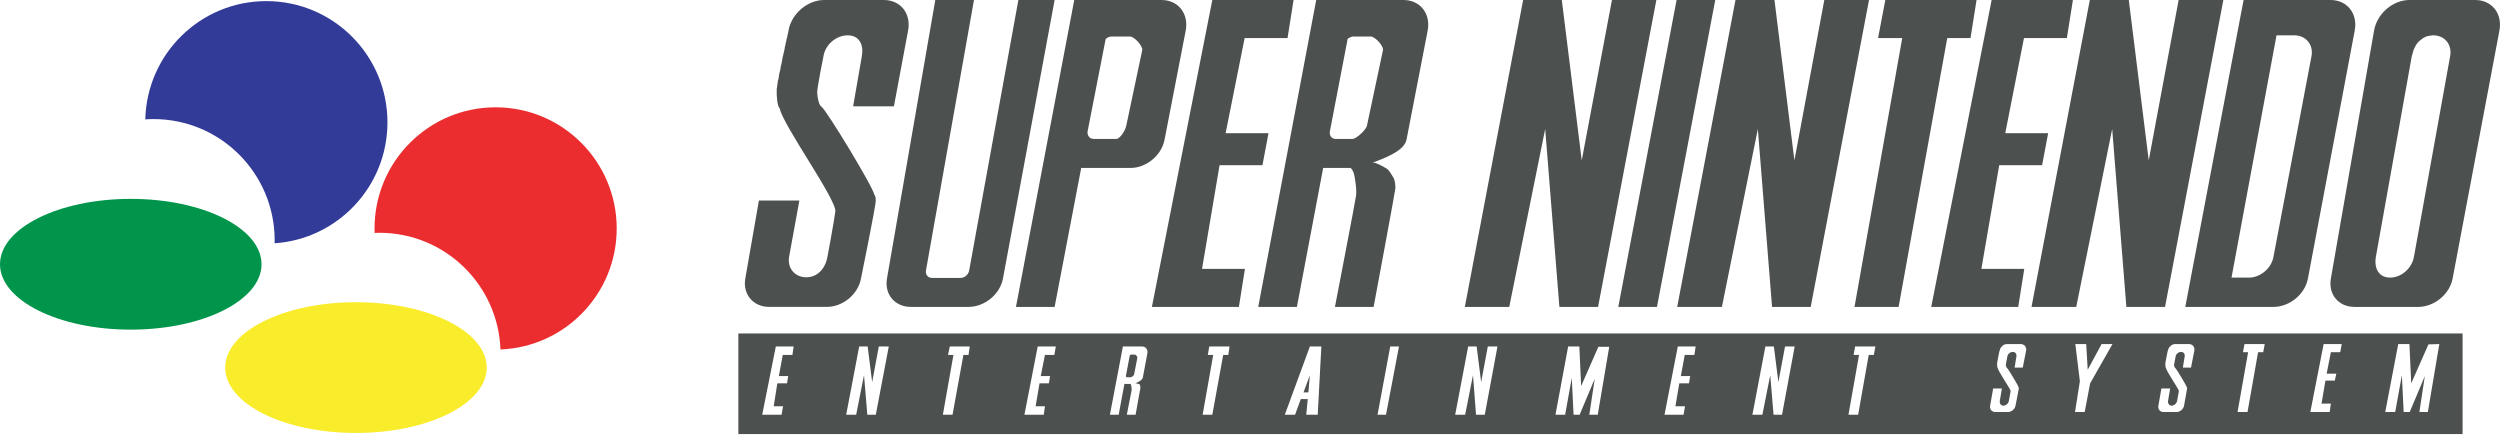
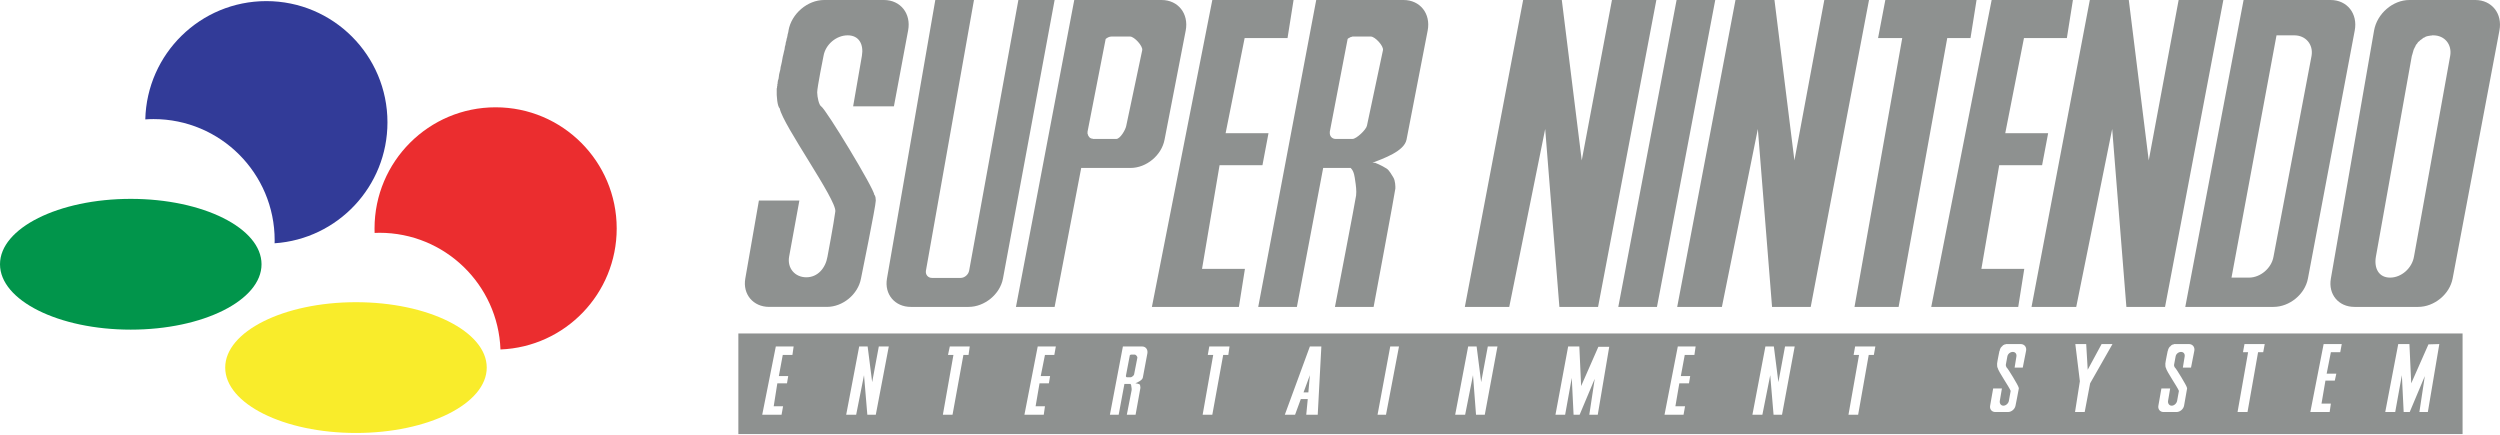
<svg xmlns="http://www.w3.org/2000/svg" version="1.1" id="Ebene_1" x="0px" y="0px" width="566.929px" height="98.437px" viewBox="0 0 566.929 98.437" enable-background="new 0 0 566.929 98.437" xml:space="preserve">
-   <g>
-     <g>
+   <defs id="defs14" />
+   <g id="g9">
+     <g id="g6">
      <path id="path2842" fill="#01954B" d="M59.308,59.926c0.002,8.188-13.273,14.827-29.652,14.827    C13.279,74.755,0.001,68.117,0,59.928c0-0.001,0-0.001,0-0.002c-0.001-8.189,13.274-14.828,29.652-14.829    c16.377,0,29.655,6.639,29.656,14.826C59.308,59.925,59.308,59.925,59.308,59.926z" />
      <path id="path3624" fill="#F9EC2B" d="M110.379,83.357c0.002,8.188-13.273,14.828-29.651,14.828    c-16.377,0-29.655-6.637-29.657-14.825c0-0.002,0-0.002,0-0.003c-0.002-8.188,13.273-14.828,29.651-14.829    c16.379,0,29.655,6.637,29.657,14.826C110.379,83.356,110.379,83.356,110.379,83.357z" />
      <path id="path3644" fill="#323B98" d="M60.398,0.252c-14.947,0-27.095,11.946-27.449,26.822c0.621-0.043,1.239-0.069,1.871-0.069    c15.169,0,27.466,12.309,27.466,27.492c0,0.227-0.011,0.446-0.017,0.671c14.3-0.96,25.595-12.867,25.595-27.424    C87.864,12.561,75.567,0.252,60.398,0.252L60.398,0.252z" />
      <path id="path3897" fill="#EB2D2F" d="M112.393,24.334c-15.165,0-27.458,12.301-27.458,27.474c0,0.338,0.005,0.68,0.017,1.013    c0.367-0.014,0.728-0.032,1.098-0.032c14.824,0,26.905,11.759,27.441,26.46c14.659-0.572,26.359-12.631,26.359-27.44    C139.851,36.635,127.558,24.334,112.393,24.334L112.393,24.334z" />
    </g>
-     <path id="polyline2177" fill="#4C504E" d="M186.893,0c-3.758,0-7.412,3.09-8.083,6.918v0.069v0.068v0.069l-0.068,0.068V7.33v0.068   l-0.069,0.137v0.138l-0.069,0.137v0.206l-0.068,0.137v0.206l-0.069,0.205l-0.069,0.206L178.33,9.18l-0.137,0.479l-0.067,0.479   l-0.138,0.479l-0.069,0.547l-0.138,0.548l-0.136,0.616l-0.138,0.548l-0.205,1.165l-0.138,0.617l-0.137,0.547l-0.067,0.548   l-0.138,0.547l-0.136,0.548l-0.069,0.548l-0.069,0.479l-0.138,0.411l-0.069,0.479v0.206l-0.067,0.137v0.206v0.137l-0.068,0.206   v0.137v0.137l-0.069,0.137v0.069v0.068c-0.07,1.675,0.163,3.96,0.685,4.385c0.665,3.688,12.958,20.758,12.604,23.358   c-0.332,2.606-1.781,10.276-1.781,10.276c-0.446,2.585-2.21,4.657-4.794,4.657c-2.586,0-4.351-2.065-3.905-4.657l2.329-12.741   h-9.179l-3.083,17.674c-0.628,3.588,1.801,6.438,5.411,6.438h13.085c3.624,0,7.076-2.85,7.739-6.438c0,0,3.372-16.508,3.356-17.674   c-0.013-1.174-0.341-1.302-0.341-1.302c0-1.342-10.939-19.4-12.056-20.072c-0.481-0.281-0.877-2.069-0.892-3.15   c-0.021-1.074,1.439-8.289,1.439-8.289c0.444-2.585,2.894-4.658,5.48-4.658c2.585,0,3.664,2.073,3.219,4.658l-1.986,11.439h9.247   l3.22-17.194C206.663,3.09,204.213,0,200.455,0H186.893z M212.1,0l-10.959,63.16c-0.628,3.588,1.802,6.438,5.412,6.438h13.084   c3.624,0,7.138-2.85,7.809-6.438L239.158,0h-8.219l-11.167,61.377c-0.163,0.892-1.028,1.645-1.917,1.645h-6.509   c-0.911,0-1.519-0.747-1.371-1.645L220.869,0H212.1z M243.611,0L230.39,69.597h8.768l6.029-31.51h11.166   c3.632,0,7.074-2.871,7.739-6.438l4.795-24.73C269.611,3.083,267.167,0,263.41,0h-11.03H243.611z M274.917,0l-13.699,69.597h19.727   l1.37-8.631h-9.727l3.974-23.496h9.726l1.37-7.261h-9.725l4.315-21.578h9.728L293.344,0H274.917z M298.481,0L285.33,69.597h8.768   l5.96-31.51h6.235c0.818,0.763,0.915,2.171,1.024,2.877c0.164,1.025,0.334,2.333,0.208,3.357   c-0.114,1.017-4.797,25.276-4.797,25.276h8.769c0,0,4.933-26.428,4.933-26.852c0.014-0.431,0-1.785-0.478-2.534   c-0.322-0.48-0.873-1.583-1.509-1.986c-1.223-0.785-2.603-1.303-2.603-1.303h-0.62c2.512-0.989,7.24-2.618,7.744-5.274l4.794-24.73   C324.486,3.083,322.037,0,318.279,0H298.481z M345.405,0l-13.222,69.597h10.071l8.15-40.346l3.221,40.346h8.769L375.614,0h-10.069   l-6.851,36.375L354.173,0H345.405z M380.203,0l-13.22,69.597h8.769L388.97,0H380.203z M393.559,0L380.34,69.597h10.139   l8.151-40.346l3.22,40.346h8.769L423.84,0h-10.139l-6.781,36.375L402.398,0H393.559z M427.538,0l-1.646,8.632h5.481l-10.824,60.965   h10.003l11.028-60.965h5.274L448.225,0H427.538z M451.649,0l-13.698,69.597h19.726l1.371-8.631h-9.726l4.042-23.496h9.725   l1.371-7.261h-9.726l4.245-21.578h9.728L470.077,0H451.649z M473.913,0l-13.22,69.597h10.137l8.153-40.346l3.219,40.346h8.768   L504.193,0h-10.139l-6.782,36.375L482.749,0H473.913z M508.782,0l-13.223,69.597h20.003c3.633,0,7.137-2.85,7.81-6.438   l10.616-56.241C534.709,3.083,532.268,0,528.51,0H508.782z M546.388,0c-3.76,0-7.344,3.09-8.015,6.918l-9.798,56.241   c-0.635,3.588,1.74,6.438,5.347,6.438h14.452c3.624,0,7.138-2.85,7.812-6.438l10.615-56.241C567.529,3.09,565.072,0,561.322,0   H546.388z M516.248,8.015h4.042c2.585,0,4.349,2.073,3.903,4.658l-8.631,45.554c-0.451,2.585-2.962,4.727-5.548,4.727h-3.973   L516.248,8.015z M551.525,8.015h0.275c2.585,0,4.281,2.073,3.834,4.658l-8.217,45.554c-0.448,2.577-2.829,4.727-5.412,4.727   c-2.587,0-3.666-2.142-3.223-4.727l8.153-45.554l0.067-0.206l0.07-0.206l0.067-0.274l0.068-0.206l0.07-0.274l0.067-0.206   l0.07-0.206l0.134-0.205l0.069-0.206l0.138-0.206l0.068-0.205l0.138-0.206l0.138-0.137l0.135-0.205l0.138-0.206l0.205-0.137   l0.138-0.138l0.137-0.137l0.205-0.137l0.206-0.137l0.138-0.137l0.204-0.138l0.206-0.068l0.207-0.137l0.137-0.069l0.273-0.069   l0.205-0.068h0.204l0.206-0.069h0.275L551.525,8.015z M252.036,8.289h4.248c0.933,0,2.911,2.136,2.741,3.083l-3.632,17.194   c-0.169,0.89-1.37,2.945-2.258,2.945h-5.14h-0.068h-0.068l-0.069-0.068h-0.067h-0.069h-0.069h-0.069v-0.069h-0.069h-0.068   l-0.07-0.068h-0.068l-0.068-0.069l-0.068-0.068h-0.068V31.1l-0.069-0.068l-0.069-0.069v-0.069l-0.068-0.068l-0.07-0.069v-0.068   V30.62l-0.068-0.068v-0.069v-0.068l-0.07-0.069v-0.068c0-0.114-0.012-0.285,0-0.412l4.111-21.03   C251.111,8.527,251.571,8.289,252.036,8.289z M306.631,8.289h0.07h0.068h0.069h0.068h3.974c0.933,0,2.923,2.136,2.738,3.083   l-3.632,17.125c-0.159,0.897-2.389,3.014-3.286,3.014h-3.768c-0.777,0-1.314-0.511-1.369-1.231c0-0.114-0.016-0.278,0-0.412   l4.042-21.03l0.067-0.069l0.07-0.068l0.134-0.069h0.068l0.069-0.069l0.068-0.068h0.069l0.068-0.069h0.07l0.136-0.068h0.067h0.068   h0.067V8.289z M167.438,75.626v22.811h391.005V75.626H167.438z M454.872,78.023h0.066h0.067h0.07h0.067h0.068h3.017   c0.811,0,1.395,0.651,1.232,1.507l-0.755,3.838h-1.848l0.409-2.535c0.094-0.573-0.244-1.029-0.823-1.029   c-0.571,0-1.135,0.454-1.232,1.029l-0.34,1.85c-0.058,0.11,0.114,0.629,0.204,0.686c0.254,0.146,2.671,4.153,2.671,4.451   c0.058,0.149,0.09,0.22,0.067,0.275c-0.069,0.501-0.753,3.903-0.753,3.903c-0.147,0.781-0.907,1.438-1.712,1.438h-2.877   c-0.799,0-1.313-0.657-1.165-1.438l0.686-3.903h1.988l-0.479,2.809c-0.092,0.571,0.239,1.095,0.818,1.095   c0.554,0,1.144-0.52,1.237-1.095l0.409-2.261c-0.367-0.945-2.791-4.388-2.946-5.207c-0.106-0.092-0.152-0.587-0.136-0.959   c0.021-0.407,0.547-2.946,0.547-2.946h0.07v-0.068v-0.067v-0.068l0.067-0.138v-0.067l0.066-0.07v-0.068l0.069-0.067v-0.068   l0.068-0.067l0.07-0.07v-0.067h0.067l0.07-0.068l0.067-0.07l0.068-0.067v-0.07h0.069l0.066-0.067l0.067-0.068h0.07l0.068-0.067   h0.069l0.068-0.068h0.067h0.138L454.872,78.023z M470.625,78.023h2.467l0.342,5.824l3.15-5.824h2.468l-5.07,8.906l-1.233,6.507   h-2.191l1.097-6.988L470.625,78.023z M493.026,78.023h0.067h0.07h0.067h0.07h0.067h3.013c0.812,0,1.381,0.651,1.233,1.507   l-0.754,3.838h-1.85l0.413-2.535c0.091-0.573-0.243-1.029-0.822-1.029c-0.574,0-1.144,0.454-1.233,1.029l-0.343,1.85   c-0.072,0.11,0.092,0.629,0.205,0.686c0.242,0.146,2.671,4.153,2.671,4.451c0.072,0.149,0.07,0.22,0.07,0.275   c-0.094,0.501-0.686,3.903-0.686,3.903c-0.147,0.781-0.915,1.438-1.714,1.438h-2.944c-0.798,0-1.314-0.657-1.167-1.438l0.686-3.903   h1.987l-0.479,2.809c-0.092,0.571,0.264,1.095,0.823,1.095c0.571,0,1.119-0.52,1.232-1.095l0.41-2.261   c-0.374-0.945-2.787-4.388-2.945-5.207c-0.105-0.092-0.149-0.587-0.136-0.959c0.021-0.407,0.548-2.946,0.548-2.946l0.067-0.068   v-0.067v-0.068l0.068-0.138v-0.067l0.069-0.07v-0.068l0.068-0.067v-0.068l0.069-0.067l0.068-0.07v-0.067h0.07l0.065-0.068   l0.068-0.07l0.069-0.067l0.068-0.07l0.067-0.067l0.07-0.068h0.068l0.069-0.067h0.068l0.067-0.068h0.068h0.136L493.026,78.023z    M508.986,78.023h4.591l-0.344,1.851h-1.165l-2.396,13.563h-2.26l2.396-13.563h-1.163L508.986,78.023z M526.934,78.023h4.109   l-0.344,1.851h-2.124l-0.956,4.864h2.191l-0.344,1.574h-2.124l-0.889,5.206h2.121l-0.271,1.918h-4.385L526.934,78.023z    M543.853,78.023h2.535l0.409,8.906l3.906-8.836l2.465-0.07l-2.601,15.413h-1.918l1.232-8.15l-3.426,8.15h-1.371l-0.409-8.358   l-1.508,8.358h-2.262L543.853,78.023z M175.932,78.573h4.042l-0.275,1.916h-2.191l-0.89,4.797h2.124l-0.275,1.644h-2.192   l-0.821,5.207h2.123l-0.343,1.917h-4.384L175.932,78.573z M194.838,78.573h1.918l1.027,8.083l1.506-8.083h2.262l-2.947,15.48   h-1.917l-0.754-8.976l-1.78,8.976h-2.262L194.838,78.573z M215.389,78.573h4.521l-0.273,1.916h-1.165l-2.466,13.564h-2.19   l2.396-13.564h-1.233L215.389,78.573z M235.323,78.573h4.11l-0.343,1.916h-2.124l-0.959,4.797h2.124l-0.274,1.644h-2.123   l-0.89,5.207h2.123l-0.273,1.917h-4.384L235.323,78.573z M254.641,78.573h4.383c0.813,0,1.327,0.719,1.165,1.574l-1.027,5.48   c-0.114,0.593-1.157,1.078-1.714,1.302h0.138h0.068h0.07v0.068h0.068h0.07h0.066h0.07l0.068,0.067h0.068h0.068h0.07v0.068h0.068   h0.07v0.07h0.068c0.092,0.165,0.136,0.659,0.136,0.753c0,0.092-1.097,6.097-1.097,6.097h-1.986c0,0,1.061-5.394,1.097-5.617   c0.022-0.24-0.026-0.529-0.068-0.753c-0.016-0.166-0.024-0.45-0.206-0.618h-1.371l-1.301,6.988h-1.987L254.641,78.573z    M274.231,78.573h4.589l-0.273,1.916h-1.163l-2.467,13.564h-2.192l2.397-13.564h-1.232L274.231,78.573z M297.042,78.573h2.604   l-0.822,15.48h-2.604l0.342-3.563h-1.574l-1.303,3.563h-2.327L297.042,78.573z M315.266,78.573h1.986l-2.947,15.48h-1.918   L315.266,78.573z M332.937,78.573h1.92l1.026,8.083l1.509-8.083h2.191l-2.877,15.48h-1.986l-0.685-8.976l-1.784,8.976h-2.258   L332.937,78.573z M355.612,78.573h2.535l0.409,8.974l3.908-8.905h2.463l-2.602,15.412h-1.917l1.232-8.152l-3.427,8.152h-1.37   l-0.409-8.356l-1.507,8.356h-2.193L355.612,78.573z M380.478,78.573h4.042l-0.276,1.916h-2.191l-0.889,4.797h2.123l-0.275,1.644   h-2.191l-0.89,5.207h2.19l-0.342,1.917h-4.315L380.478,78.573z M400.342,78.573h1.918l1.028,8.083l1.507-8.083h2.191l-2.875,15.48   h-1.918l-0.755-8.976l-1.782,8.976h-2.26L400.342,78.573z M420.688,78.573h4.589l-0.342,1.916h-1.163l-2.399,13.564h-2.193   l2.399-13.564h-1.232L420.688,78.573z M256.491,80.42c-0.108,0-0.198,0.064-0.276,0.138l-0.89,4.657c0,0.038,0,0.032,0,0.07   c0,0.149,0.104,0.273,0.274,0.273h0.821c0.204,0,0.717-0.411,0.755-0.617l0.751-3.836c0.036-0.22-0.342-0.686-0.547-0.686H256.491z    M297.042,85.078l-1.437,3.905h1.095L297.042,85.078z" />
+     <path id="polyline2177" fill="#4C504E" d="M186.893,0c-3.758,0-7.412,3.09-8.083,6.918v0.069v0.068v0.069l-0.068,0.068V7.33v0.068   l-0.069,0.137v0.138l-0.069,0.137v0.206l-0.068,0.137v0.206l-0.069,0.205l-0.069,0.206L178.33,9.18l-0.137,0.479l-0.067,0.479   l-0.138,0.479l-0.069,0.547l-0.138,0.548l-0.136,0.616l-0.138,0.548l-0.205,1.165l-0.138,0.617l-0.137,0.547l-0.067,0.548   l-0.138,0.547l-0.136,0.548l-0.069,0.548l-0.069,0.479l-0.138,0.411l-0.069,0.479v0.206l-0.067,0.137v0.206v0.137l-0.068,0.206   v0.137v0.137l-0.069,0.137v0.069v0.068c-0.07,1.675,0.163,3.96,0.685,4.385c0.665,3.688,12.958,20.758,12.604,23.358   c-0.332,2.606-1.781,10.276-1.781,10.276c-0.446,2.585-2.21,4.657-4.794,4.657c-2.586,0-4.351-2.065-3.905-4.657l2.329-12.741   h-9.179l-3.083,17.674c-0.628,3.588,1.801,6.438,5.411,6.438h13.085c3.624,0,7.076-2.85,7.739-6.438c0,0,3.372-16.508,3.356-17.674   c-0.013-1.174-0.341-1.302-0.341-1.302c0-1.342-10.939-19.4-12.056-20.072c-0.481-0.281-0.877-2.069-0.892-3.15   c-0.021-1.074,1.439-8.289,1.439-8.289c0.444-2.585,2.894-4.658,5.48-4.658c2.585,0,3.664,2.073,3.219,4.658l-1.986,11.439h9.247   l3.22-17.194C206.663,3.09,204.213,0,200.455,0H186.893z M212.1,0l-10.959,63.16c-0.628,3.588,1.802,6.438,5.412,6.438h13.084   c3.624,0,7.138-2.85,7.809-6.438L239.158,0h-8.219l-11.167,61.377c-0.163,0.892-1.028,1.645-1.917,1.645h-6.509   c-0.911,0-1.519-0.747-1.371-1.645L220.869,0H212.1z M243.611,0L230.39,69.597h8.768l6.029-31.51h11.166   c3.632,0,7.074-2.871,7.739-6.438l4.795-24.73C269.611,3.083,267.167,0,263.41,0h-11.03H243.611z M274.917,0l-13.699,69.597h19.727   l1.37-8.631h-9.727l3.974-23.496h9.726l1.37-7.261h-9.725l4.315-21.578h9.728L293.344,0H274.917z M298.481,0L285.33,69.597h8.768   l5.96-31.51h6.235c0.818,0.763,0.915,2.171,1.024,2.877c0.164,1.025,0.334,2.333,0.208,3.357   c-0.114,1.017-4.797,25.276-4.797,25.276h8.769c0,0,4.933-26.428,4.933-26.852c0.014-0.431,0-1.785-0.478-2.534   c-0.322-0.48-0.873-1.583-1.509-1.986c-1.223-0.785-2.603-1.303-2.603-1.303h-0.62c2.512-0.989,7.24-2.618,7.744-5.274l4.794-24.73   C324.486,3.083,322.037,0,318.279,0H298.481z M345.405,0l-13.222,69.597h10.071l8.15-40.346l3.221,40.346h8.769L375.614,0h-10.069   l-6.851,36.375L354.173,0H345.405z M380.203,0l-13.22,69.597h8.769L388.97,0H380.203z M393.559,0L380.34,69.597h10.139   l8.151-40.346l3.22,40.346h8.769L423.84,0h-10.139l-6.781,36.375L402.398,0H393.559z M427.538,0l-1.646,8.632h5.481l-10.824,60.965   h10.003l11.028-60.965h5.274L448.225,0H427.538z M451.649,0l-13.698,69.597h19.726l1.371-8.631h-9.726l4.042-23.496h9.725   l1.371-7.261h-9.726l4.245-21.578h9.728L470.077,0H451.649z M473.913,0l-13.22,69.597h10.137l8.153-40.346l3.219,40.346h8.768   L504.193,0h-10.139l-6.782,36.375L482.749,0H473.913z M508.782,0l-13.223,69.597h20.003c3.633,0,7.137-2.85,7.81-6.438   l10.616-56.241C534.709,3.083,532.268,0,528.51,0H508.782z M546.388,0c-3.76,0-7.344,3.09-8.015,6.918l-9.798,56.241   c-0.635,3.588,1.74,6.438,5.347,6.438h14.452c3.624,0,7.138-2.85,7.812-6.438l10.615-56.241C567.529,3.09,565.072,0,561.322,0   H546.388z M516.248,8.015h4.042c2.585,0,4.349,2.073,3.903,4.658l-8.631,45.554c-0.451,2.585-2.962,4.727-5.548,4.727h-3.973   L516.248,8.015z M551.525,8.015h0.275c2.585,0,4.281,2.073,3.834,4.658l-8.217,45.554c-0.448,2.577-2.829,4.727-5.412,4.727   c-2.587,0-3.666-2.142-3.223-4.727l8.153-45.554l0.067-0.206l0.07-0.206l0.067-0.274l0.068-0.206l0.07-0.274l0.067-0.206   l0.07-0.206l0.134-0.205l0.069-0.206l0.138-0.206l0.068-0.205l0.138-0.206l0.138-0.137l0.135-0.205l0.138-0.206l0.205-0.137   l0.138-0.138l0.137-0.137l0.205-0.137l0.206-0.137l0.138-0.137l0.204-0.138l0.206-0.068l0.207-0.137l0.137-0.069l0.273-0.069   l0.205-0.068h0.204l0.206-0.069h0.275L551.525,8.015z M252.036,8.289h4.248c0.933,0,2.911,2.136,2.741,3.083l-3.632,17.194   c-0.169,0.89-1.37,2.945-2.258,2.945h-5.14h-0.068h-0.068l-0.069-0.068h-0.067h-0.069h-0.069h-0.069v-0.069h-0.069h-0.068   l-0.07-0.068h-0.068l-0.068-0.069l-0.068-0.068h-0.068V31.1l-0.069-0.068l-0.069-0.069v-0.069l-0.068-0.068l-0.07-0.069v-0.068   V30.62l-0.068-0.068v-0.069v-0.068l-0.07-0.069v-0.068c0-0.114-0.012-0.285,0-0.412l4.111-21.03   C251.111,8.527,251.571,8.289,252.036,8.289z M306.631,8.289h0.07h0.068h0.069h0.068h3.974c0.933,0,2.923,2.136,2.738,3.083   l-3.632,17.125c-0.159,0.897-2.389,3.014-3.286,3.014h-3.768c-0.777,0-1.314-0.511-1.369-1.231c0-0.114-0.016-0.278,0-0.412   l4.042-21.03l0.067-0.069l0.07-0.068l0.134-0.069h0.068l0.069-0.069l0.068-0.068h0.069l0.068-0.069h0.07l0.136-0.068h0.067h0.068   h0.067V8.289z M167.438,75.626v22.811h391.005V75.626H167.438z M454.872,78.023h0.066h0.067h0.07h0.067h0.068h3.017   c0.811,0,1.395,0.651,1.232,1.507l-0.755,3.838h-1.848l0.409-2.535c0.094-0.573-0.244-1.029-0.823-1.029   c-0.571,0-1.135,0.454-1.232,1.029l-0.34,1.85c-0.058,0.11,0.114,0.629,0.204,0.686c0.254,0.146,2.671,4.153,2.671,4.451   c0.058,0.149,0.09,0.22,0.067,0.275c-0.069,0.501-0.753,3.903-0.753,3.903c-0.147,0.781-0.907,1.438-1.712,1.438h-2.877   c-0.799,0-1.313-0.657-1.165-1.438l0.686-3.903h1.988l-0.479,2.809c-0.092,0.571,0.239,1.095,0.818,1.095   c0.554,0,1.144-0.52,1.237-1.095l0.409-2.261c-0.367-0.945-2.791-4.388-2.946-5.207c-0.106-0.092-0.152-0.587-0.136-0.959   c0.021-0.407,0.547-2.946,0.547-2.946h0.07v-0.068v-0.067v-0.068l0.067-0.138v-0.067l0.066-0.07v-0.068l0.069-0.067v-0.068   l0.068-0.067l0.07-0.07v-0.067h0.067l0.07-0.068l0.067-0.07l0.068-0.067v-0.07h0.069l0.066-0.067l0.067-0.068h0.07l0.068-0.067   h0.069l0.068-0.068h0.067h0.138L454.872,78.023z M470.625,78.023h2.467l0.342,5.824l3.15-5.824h2.468l-5.07,8.906l-1.233,6.507   h-2.191l1.097-6.988L470.625,78.023z M493.026,78.023h0.067h0.07h0.067h0.07h0.067h3.013c0.812,0,1.381,0.651,1.233,1.507   l-0.754,3.838h-1.85l0.413-2.535c0.091-0.573-0.243-1.029-0.822-1.029c-0.574,0-1.144,0.454-1.233,1.029l-0.343,1.85   c-0.072,0.11,0.092,0.629,0.205,0.686c0.242,0.146,2.671,4.153,2.671,4.451c0.072,0.149,0.07,0.22,0.07,0.275   c-0.094,0.501-0.686,3.903-0.686,3.903c-0.147,0.781-0.915,1.438-1.714,1.438h-2.944c-0.798,0-1.314-0.657-1.167-1.438l0.686-3.903   h1.987l-0.479,2.809c-0.092,0.571,0.264,1.095,0.823,1.095c0.571,0,1.119-0.52,1.232-1.095l0.41-2.261   c-0.374-0.945-2.787-4.388-2.945-5.207c-0.105-0.092-0.149-0.587-0.136-0.959c0.021-0.407,0.548-2.946,0.548-2.946l0.067-0.068   v-0.067v-0.068l0.068-0.138v-0.067l0.069-0.07v-0.068l0.068-0.067v-0.068l0.069-0.067l0.068-0.07v-0.067h0.07l0.065-0.068   l0.068-0.07l0.069-0.067l0.068-0.07l0.067-0.067l0.07-0.068h0.068l0.069-0.067h0.068l0.067-0.068h0.068h0.136L493.026,78.023z    M508.986,78.023h4.591l-0.344,1.851h-1.165l-2.396,13.563h-2.26l2.396-13.563h-1.163L508.986,78.023z M526.934,78.023h4.109   l-0.344,1.851h-2.124l-0.956,4.864h2.191l-0.344,1.574h-2.124l-0.889,5.206h2.121l-0.271,1.918h-4.385L526.934,78.023z    M543.853,78.023h2.535l0.409,8.906l3.906-8.836l2.465-0.07l-2.601,15.413h-1.918l1.232-8.15l-3.426,8.15h-1.371l-0.409-8.358   l-1.508,8.358h-2.262L543.853,78.023z M175.932,78.573h4.042l-0.275,1.916h-2.191l-0.89,4.797h2.124l-0.275,1.644h-2.192   l-0.821,5.207h2.123l-0.343,1.917h-4.384L175.932,78.573z M194.838,78.573h1.918l1.027,8.083l1.506-8.083h2.262l-2.947,15.48   h-1.917l-0.754-8.976l-1.78,8.976h-2.262L194.838,78.573z M215.389,78.573h4.521l-0.273,1.916h-1.165l-2.466,13.564h-2.19   l2.396-13.564h-1.233L215.389,78.573z M235.323,78.573h4.11l-0.343,1.916h-2.124l-0.959,4.797h2.124l-0.274,1.644h-2.123   l-0.89,5.207h2.123l-0.273,1.917h-4.384L235.323,78.573z M254.641,78.573h4.383c0.813,0,1.327,0.719,1.165,1.574l-1.027,5.48   c-0.114,0.593-1.157,1.078-1.714,1.302h0.138h0.068h0.07v0.068h0.068h0.07h0.066h0.07l0.068,0.067h0.068h0.068h0.07v0.068h0.068   h0.07v0.07h0.068c0.092,0.165,0.136,0.659,0.136,0.753c0,0.092-1.097,6.097-1.097,6.097h-1.986c0,0,1.061-5.394,1.097-5.617   c0.022-0.24-0.026-0.529-0.068-0.753c-0.016-0.166-0.024-0.45-0.206-0.618h-1.371l-1.301,6.988h-1.987L254.641,78.573z    M274.231,78.573h4.589l-0.273,1.916h-1.163l-2.467,13.564h-2.192l2.397-13.564h-1.232L274.231,78.573z M297.042,78.573h2.604   l-0.822,15.48h-2.604l0.342-3.563h-1.574l-1.303,3.563h-2.327L297.042,78.573z M315.266,78.573h1.986l-2.947,15.48h-1.918   L315.266,78.573z M332.937,78.573h1.92l1.026,8.083l1.509-8.083h2.191l-2.877,15.48h-1.986l-0.685-8.976l-1.784,8.976h-2.258   L332.937,78.573z M355.612,78.573h2.535l0.409,8.974l3.908-8.905h2.463l-2.602,15.412h-1.917l1.232-8.152l-3.427,8.152h-1.37   l-0.409-8.356l-1.507,8.356h-2.193L355.612,78.573z M380.478,78.573h4.042l-0.276,1.916h-2.191l-0.889,4.797h2.123l-0.275,1.644   h-2.191l-0.89,5.207h2.19l-0.342,1.917h-4.315L380.478,78.573z M400.342,78.573h1.918l1.028,8.083l1.507-8.083h2.191l-2.875,15.48   h-1.918l-0.755-8.976l-1.782,8.976h-2.26L400.342,78.573z M420.688,78.573h4.589l-0.342,1.916h-1.163l-2.399,13.564h-2.193   l2.399-13.564h-1.232L420.688,78.573z M256.491,80.42c-0.108,0-0.198,0.064-0.276,0.138l-0.89,4.657c0,0.038,0,0.032,0,0.07   c0,0.149,0.104,0.273,0.274,0.273h0.821c0.204,0,0.717-0.411,0.755-0.617l0.751-3.836c0.036-0.22-0.342-0.686-0.547-0.686H256.491z    M297.042,85.078l-1.437,3.905h1.095L297.042,85.078z" style="fill:#8e9190;fill-opacity:1" />
  </g>
</svg>
